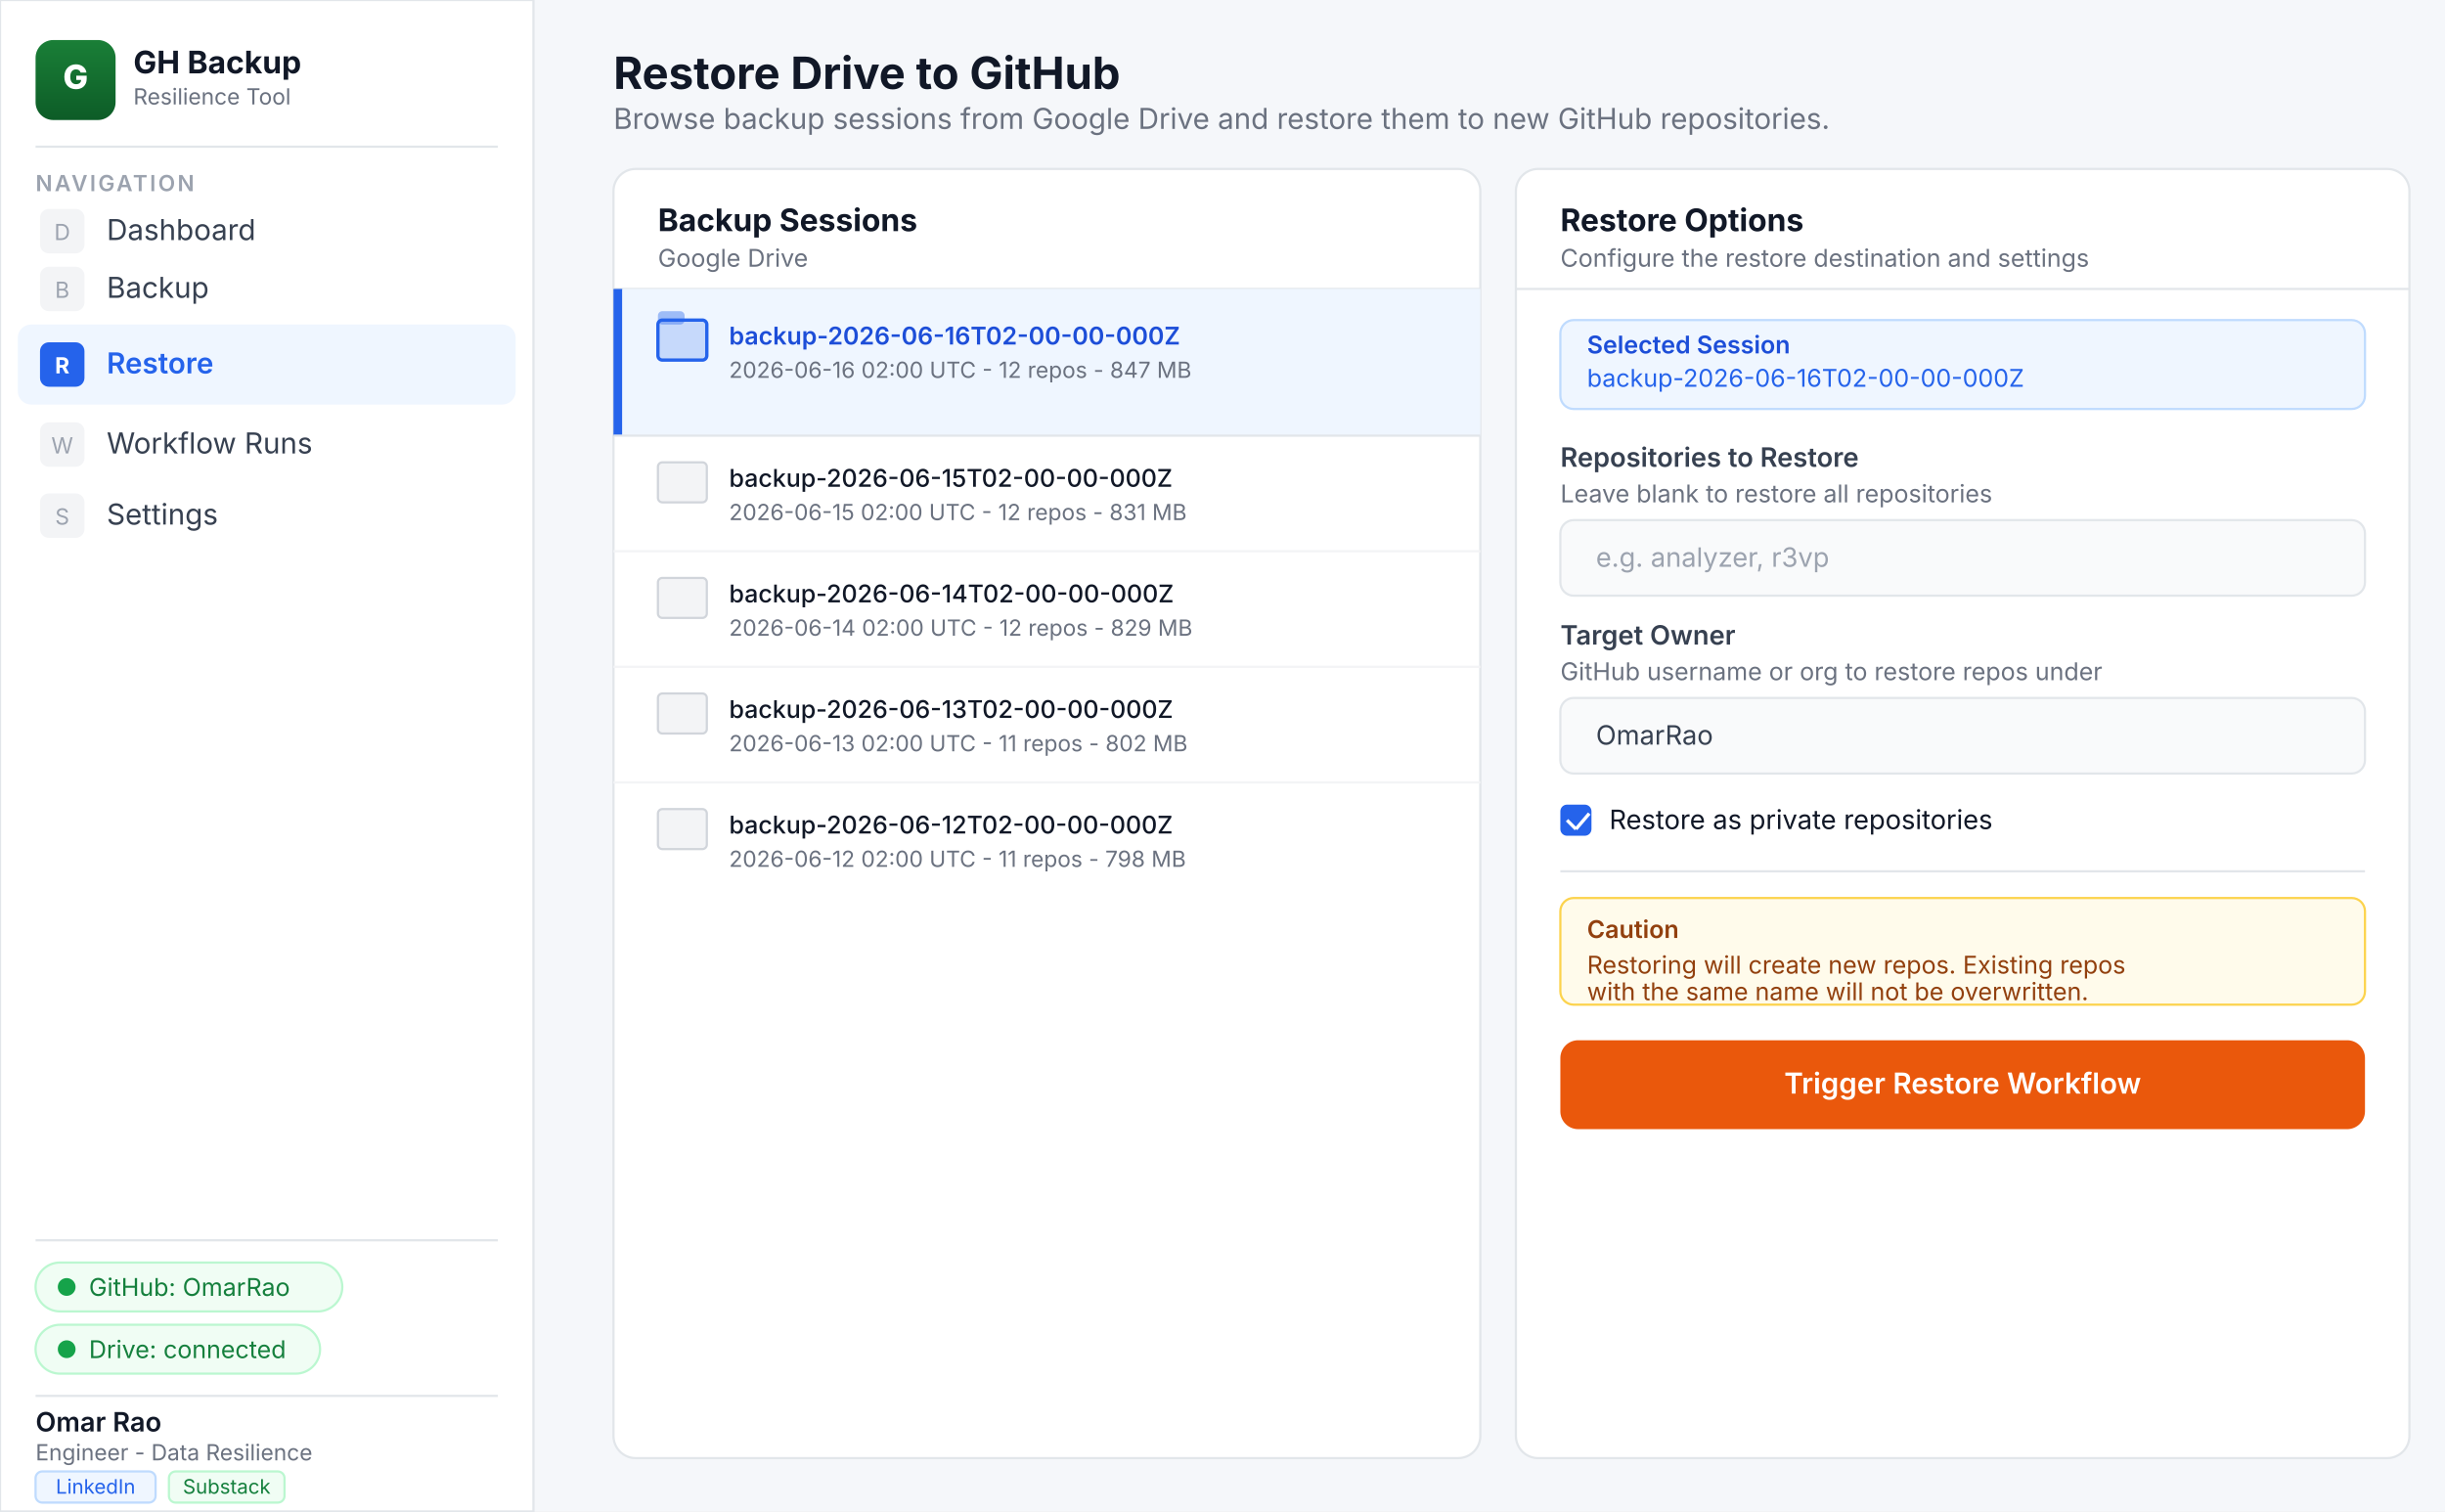
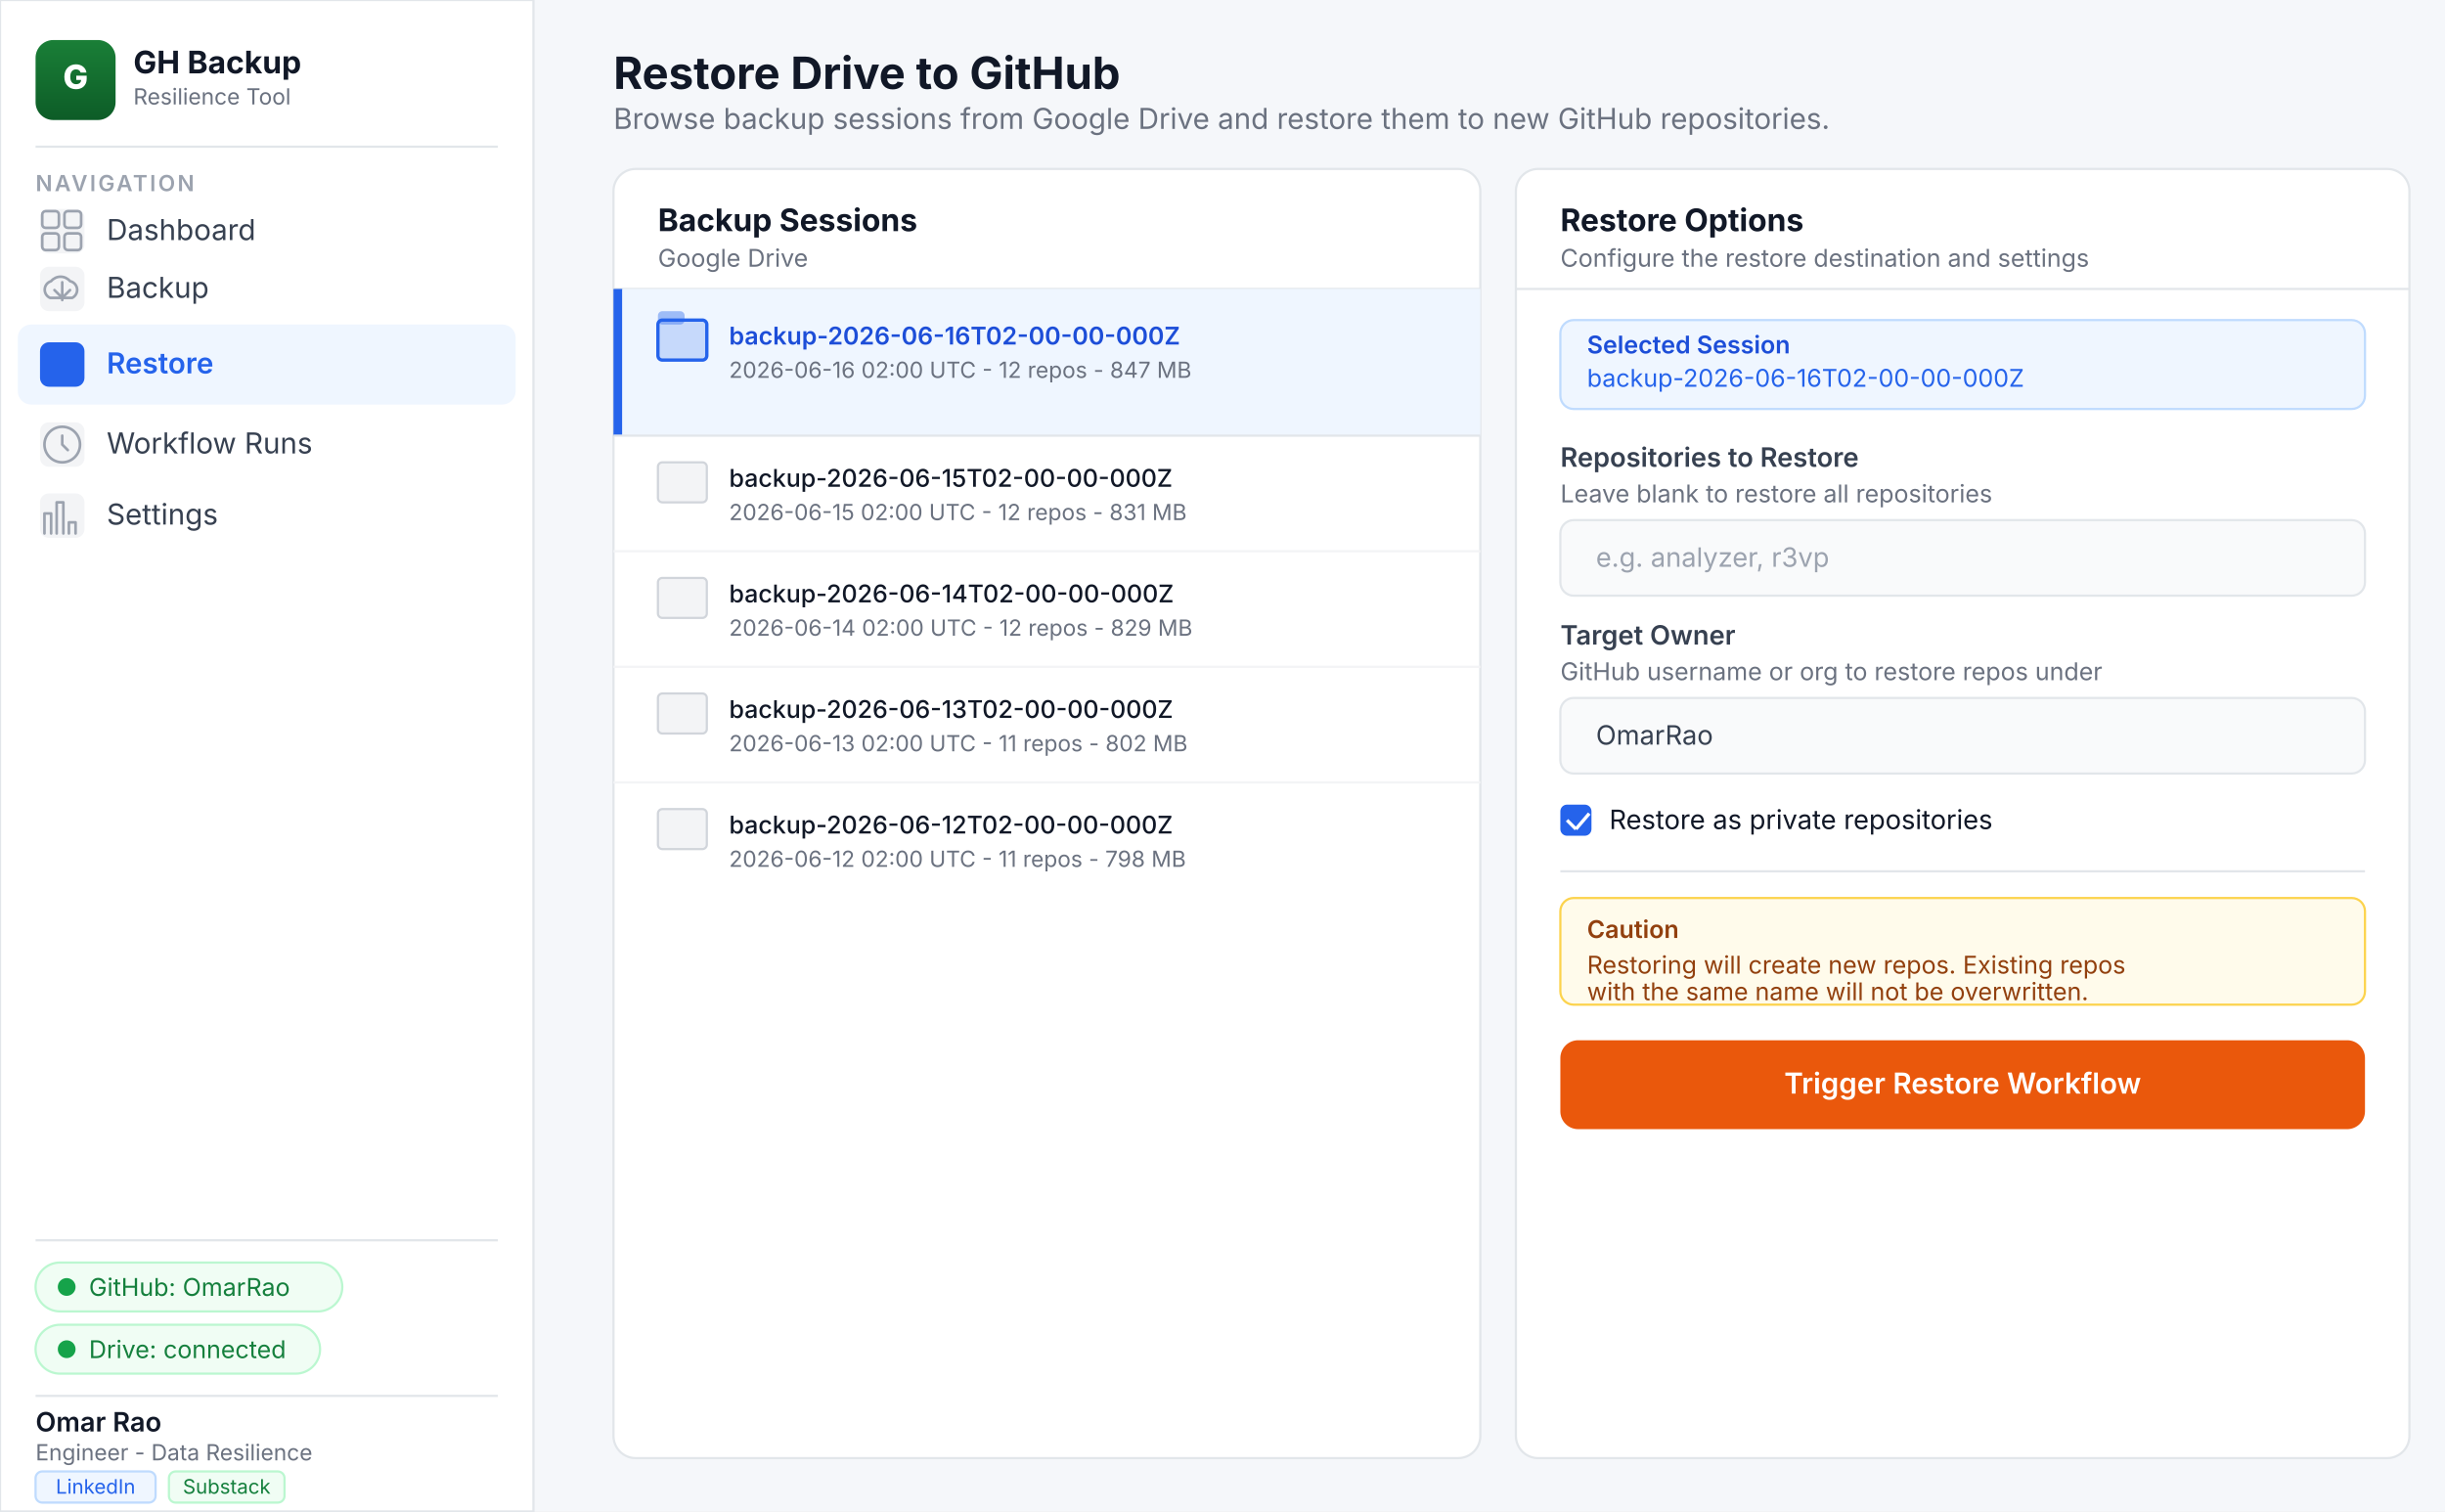
<svg xmlns="http://www.w3.org/2000/svg" width="1100" height="680" viewBox="0 0 1100 680" font-family="Inter, system-ui, -apple-system, sans-serif">
  <defs>
    <linearGradient id="brandGrad3" x1="0" y1="0" x2="0" y2="1">
      <stop offset="0%" stop-color="#1a7f37" />
      <stop offset="100%" stop-color="#0d5c27" />
    </linearGradient>
  </defs>
  <rect width="1100" height="680" fill="#f5f7fa" />
  <rect x="0" y="0" width="240" height="680" fill="white" stroke="#e2e6ea" stroke-width="1" />
  <rect x="16" y="18" width="36" height="36" rx="8" fill="url(#brandGrad3)" />
  <text x="34" y="40" text-anchor="middle" font-size="15" font-weight="800" fill="white">G</text>
  <text x="60" y="33" font-size="14" font-weight="700" fill="#111827">GH Backup</text>
  <text x="60" y="47" font-size="10" fill="#6b7280">Resilience Tool</text>
  <line x1="16" y1="66" x2="224" y2="66" stroke="#e2e6ea" stroke-width="1" />
  <text x="16" y="86" font-size="10" font-weight="600" fill="#9ca3af" letter-spacing="1">NAVIGATION</text>
  <rect x="18" y="94" width="20" height="20" rx="4" fill="#f3f4f6" />
-   <text x="28" y="108" text-anchor="middle" font-size="10" fill="#9ca3af">D</text>
+   <g transform="translate(19,95)" stroke="#9ca3af" stroke-width="1.2" fill="none" stroke-linecap="round" stroke-linejoin="round">
+     <rect x="0" y="0" width="7.5" height="7.5" rx="1.5" />
+     <rect x="10" y="0" width="7.5" height="7.5" rx="1.5" />
+     <rect x="0" y="10" width="7.5" height="7.5" rx="1.5" />
+     <rect x="10" y="10" width="7.5" height="7.5" rx="1.5" />
+   </g>
  <text x="48" y="108" font-size="13" fill="#374151">Dashboard</text>
  <rect x="18" y="120" width="20" height="20" rx="4" fill="#f3f4f6" />
-   <text x="28" y="134" text-anchor="middle" font-size="10" fill="#9ca3af">B</text>
+   <g transform="translate(19,121)" stroke="#9ca3af" stroke-width="1.2" fill="none" stroke-linecap="round" stroke-linejoin="round">
+     <path d="M9 14V6m-3.5 3.5L9 13l3.5-3.5" />
+     <path d="M3.5 13A4 4 0 014 5.5a5.5 5.5 0 018.5 0A4 4 0 0113.5 13z" />
+   </g>
  <text x="48" y="134" font-size="13" fill="#374151">Backup</text>
  <rect x="8" y="146" width="224" height="36" rx="6" fill="#eff6ff" />
  <rect x="18" y="154" width="20" height="20" rx="4" fill="#2563eb" />
-   <text x="28" y="168" text-anchor="middle" font-size="10" font-weight="700" fill="white">R</text>
+   <g transform="translate(19,155)" stroke="#2563eb" stroke-width="1.2" fill="none" stroke-linecap="round" stroke-linejoin="round">
+     <path d="M9 4v8m3.5-3.5L9 5 5.5 8.5" />
+     <path d="M3.5 13A4 4 0 014 5.5a5.5 5.5 0 018.5 0A4 4 0 0113.5 13z" />
+   </g>
  <text x="48" y="168" font-size="13" font-weight="600" fill="#2563eb">Restore</text>
  <rect x="18" y="190" width="20" height="20" rx="4" fill="#f3f4f6" />
-   <text x="28" y="204" text-anchor="middle" font-size="10" fill="#9ca3af">W</text>
+   <g transform="translate(19,191)" stroke="#9ca3af" stroke-width="1.2" fill="none" stroke-linecap="round" stroke-linejoin="round">
+     <circle cx="9" cy="9" r="8" />
+     <path d="M9 5v4l2.5 2.5" />
+   </g>
  <text x="48" y="204" font-size="13" fill="#374151">Workflow Runs</text>
  <rect x="18" y="222" width="20" height="20" rx="4" fill="#f3f4f6" />
-   <text x="28" y="236" text-anchor="middle" font-size="10" fill="#9ca3af">S</text>
+   <g transform="translate(19,223)" stroke="#9ca3af" stroke-width="1.2" fill="none" stroke-linecap="round" stroke-linejoin="round">
+     <path d="M1 17V8h3v9M6.5 17V3h3v14M12 17v-5h3v5" />
+   </g>
  <text x="48" y="236" font-size="13" fill="#374151">Settings</text>
  <line x1="16" y1="558" x2="224" y2="558" stroke="#e2e6ea" stroke-width="1" />
  <rect x="16" y="568" width="138" height="22" rx="11" fill="#f0fdf4" stroke="#bbf7d0" stroke-width="1" />
  <circle cx="30" cy="579" r="4" fill="#16a34a" />
  <text x="40" y="583" font-size="11" fill="#15803d">GitHub: OmarRao</text>
  <rect x="16" y="596" width="128" height="22" rx="11" fill="#f0fdf4" stroke="#bbf7d0" stroke-width="1" />
  <circle cx="30" cy="607" r="4" fill="#16a34a" />
  <text x="40" y="611" font-size="11" fill="#15803d">Drive: connected</text>
  <line x1="16" y1="628" x2="224" y2="628" stroke="#e2e6ea" stroke-width="1" />
  <text x="16" y="644" font-size="12" font-weight="600" fill="#111827">Omar Rao</text>
  <text x="16" y="657" font-size="10" fill="#6b7280">Engineer - Data Resilience</text>
  <rect x="16" y="662" width="54" height="14" rx="3" fill="#eff6ff" stroke="#bfdbfe" stroke-width="1" />
  <text x="43" y="672" text-anchor="middle" font-size="9" fill="#2563eb">LinkedIn</text>
  <rect x="76" y="662" width="52" height="14" rx="3" fill="#f0fdf4" stroke="#bbf7d0" stroke-width="1" />
  <text x="102" y="672" text-anchor="middle" font-size="9" fill="#15803d">Substack</text>
  <text x="276" y="40" font-size="20" font-weight="700" fill="#111827">Restore Drive to GitHub</text>
  <text x="276" y="58" font-size="13" fill="#6b7280">Browse backup sessions from Google Drive and restore them to new GitHub repositories.</text>
  <rect x="276" y="76" width="390" height="580" rx="10" fill="white" stroke="#e2e6ea" stroke-width="1" />
  <text x="296" y="104" font-size="14" font-weight="700" fill="#111827">Backup Sessions</text>
  <text x="296" y="120" font-size="11" fill="#6b7280">Google Drive</text>
  <line x1="276" y1="130" x2="666" y2="130" stroke="#e2e6ea" stroke-width="1" />
  <rect x="276" y="130" width="4" height="66" fill="#2563eb" />
  <rect x="280" y="130" width="386" height="66" fill="#eff6ff" />
  <rect x="296" y="144" width="22" height="18" rx="3" fill="#2563eb" opacity="0.2" />
  <rect x="296" y="140" width="12" height="6" rx="2" fill="#2563eb" opacity="0.4" />
  <rect x="296" y="144" width="22" height="18" rx="2" fill="none" stroke="#2563eb" stroke-width="1.5" />
  <text x="328" y="155" font-size="11" font-weight="600" fill="#1d4ed8">backup-2026-06-16T02-00-00-000Z</text>
  <text x="328" y="170" font-size="10" fill="#6b7280">2026-06-16 02:00 UTC  -  12 repos  -  847 MB</text>
  <line x1="276" y1="196" x2="666" y2="196" stroke="#e2e6ea" stroke-width="1" />
  <rect x="296" y="208" width="22" height="18" rx="2" fill="#f3f4f6" stroke="#d1d5db" stroke-width="1" />
  <text x="328" y="219" font-size="11" font-weight="500" fill="#111827">backup-2026-06-15T02-00-00-000Z</text>
  <text x="328" y="234" font-size="10" fill="#6b7280">2026-06-15 02:00 UTC  -  12 repos  -  831 MB</text>
  <line x1="276" y1="248" x2="666" y2="248" stroke="#f3f4f6" stroke-width="1" />
  <rect x="296" y="260" width="22" height="18" rx="2" fill="#f3f4f6" stroke="#d1d5db" stroke-width="1" />
  <text x="328" y="271" font-size="11" font-weight="500" fill="#111827">backup-2026-06-14T02-00-00-000Z</text>
  <text x="328" y="286" font-size="10" fill="#6b7280">2026-06-14 02:00 UTC  -  12 repos  -  829 MB</text>
  <line x1="276" y1="300" x2="666" y2="300" stroke="#f3f4f6" stroke-width="1" />
  <rect x="296" y="312" width="22" height="18" rx="2" fill="#f3f4f6" stroke="#d1d5db" stroke-width="1" />
  <text x="328" y="323" font-size="11" font-weight="500" fill="#111827">backup-2026-06-13T02-00-00-000Z</text>
  <text x="328" y="338" font-size="10" fill="#6b7280">2026-06-13 02:00 UTC  -  11 repos  -  802 MB</text>
  <line x1="276" y1="352" x2="666" y2="352" stroke="#f3f4f6" stroke-width="1" />
  <rect x="296" y="364" width="22" height="18" rx="2" fill="#f3f4f6" stroke="#d1d5db" stroke-width="1" />
  <text x="328" y="375" font-size="11" font-weight="500" fill="#111827">backup-2026-06-12T02-00-00-000Z</text>
  <text x="328" y="390" font-size="10" fill="#6b7280">2026-06-12 02:00 UTC  -  11 repos  -  798 MB</text>
  <rect x="682" y="76" width="402" height="580" rx="10" fill="white" stroke="#e2e6ea" stroke-width="1" />
  <text x="702" y="104" font-size="14" font-weight="700" fill="#111827">Restore Options</text>
  <text x="702" y="120" font-size="11" fill="#6b7280">Configure the restore destination and settings</text>
  <line x1="682" y1="130" x2="1084" y2="130" stroke="#e2e6ea" stroke-width="1" />
  <rect x="702" y="144" width="362" height="40" rx="6" fill="#eff6ff" stroke="#bfdbfe" stroke-width="1" />
  <text x="714" y="159" font-size="11" font-weight="600" fill="#1d4ed8">Selected Session</text>
  <text x="714" y="174" font-size="11" fill="#2563eb">backup-2026-06-16T02-00-00-000Z</text>
  <text x="702" y="210" font-size="12" font-weight="600" fill="#374151">Repositories to Restore</text>
  <text x="702" y="226" font-size="11" fill="#6b7280">Leave blank to restore all repositories</text>
  <rect x="702" y="234" width="362" height="34" rx="6" fill="#f9fafb" stroke="#e2e6ea" stroke-width="1" />
  <text x="718" y="255" font-size="12" fill="#9ca3af">e.g. analyzer, r3vp</text>
  <text x="702" y="290" font-size="12" font-weight="600" fill="#374151">Target Owner</text>
  <text x="702" y="306" font-size="11" fill="#6b7280">GitHub username or org to restore repos under</text>
  <rect x="702" y="314" width="362" height="34" rx="6" fill="#f9fafb" stroke="#e2e6ea" stroke-width="1" />
  <text x="718" y="335" font-size="12" fill="#374151">OmarRao</text>
  <rect x="702" y="362" width="14" height="14" rx="3" fill="#2563eb" />
  <line x1="705" y1="369" x2="709" y2="373" stroke="white" stroke-width="1.5" />
  <line x1="709" y1="373" x2="715" y2="366" stroke="white" stroke-width="1.5" />
  <text x="724" y="373" font-size="12" fill="#111827">Restore as private repositories</text>
  <line x1="702" y1="392" x2="1064" y2="392" stroke="#e2e6ea" stroke-width="1" />
  <rect x="702" y="404" width="362" height="48" rx="6" fill="#fffbeb" stroke="#fcd34d" stroke-width="1" />
  <text x="714" y="422" font-size="11" font-weight="600" fill="#92400e">Caution</text>
  <text x="714" y="438" font-size="11" fill="#92400e">Restoring will create new repos. Existing repos</text>
  <text x="714" y="450" font-size="11" fill="#92400e">with the same name will not be overwritten.</text>
  <rect x="702" y="468" width="362" height="40" rx="8" fill="#ea580c" />
  <text x="883" y="492" text-anchor="middle" font-size="13" font-weight="600" fill="white">Trigger Restore Workflow</text>
</svg>
